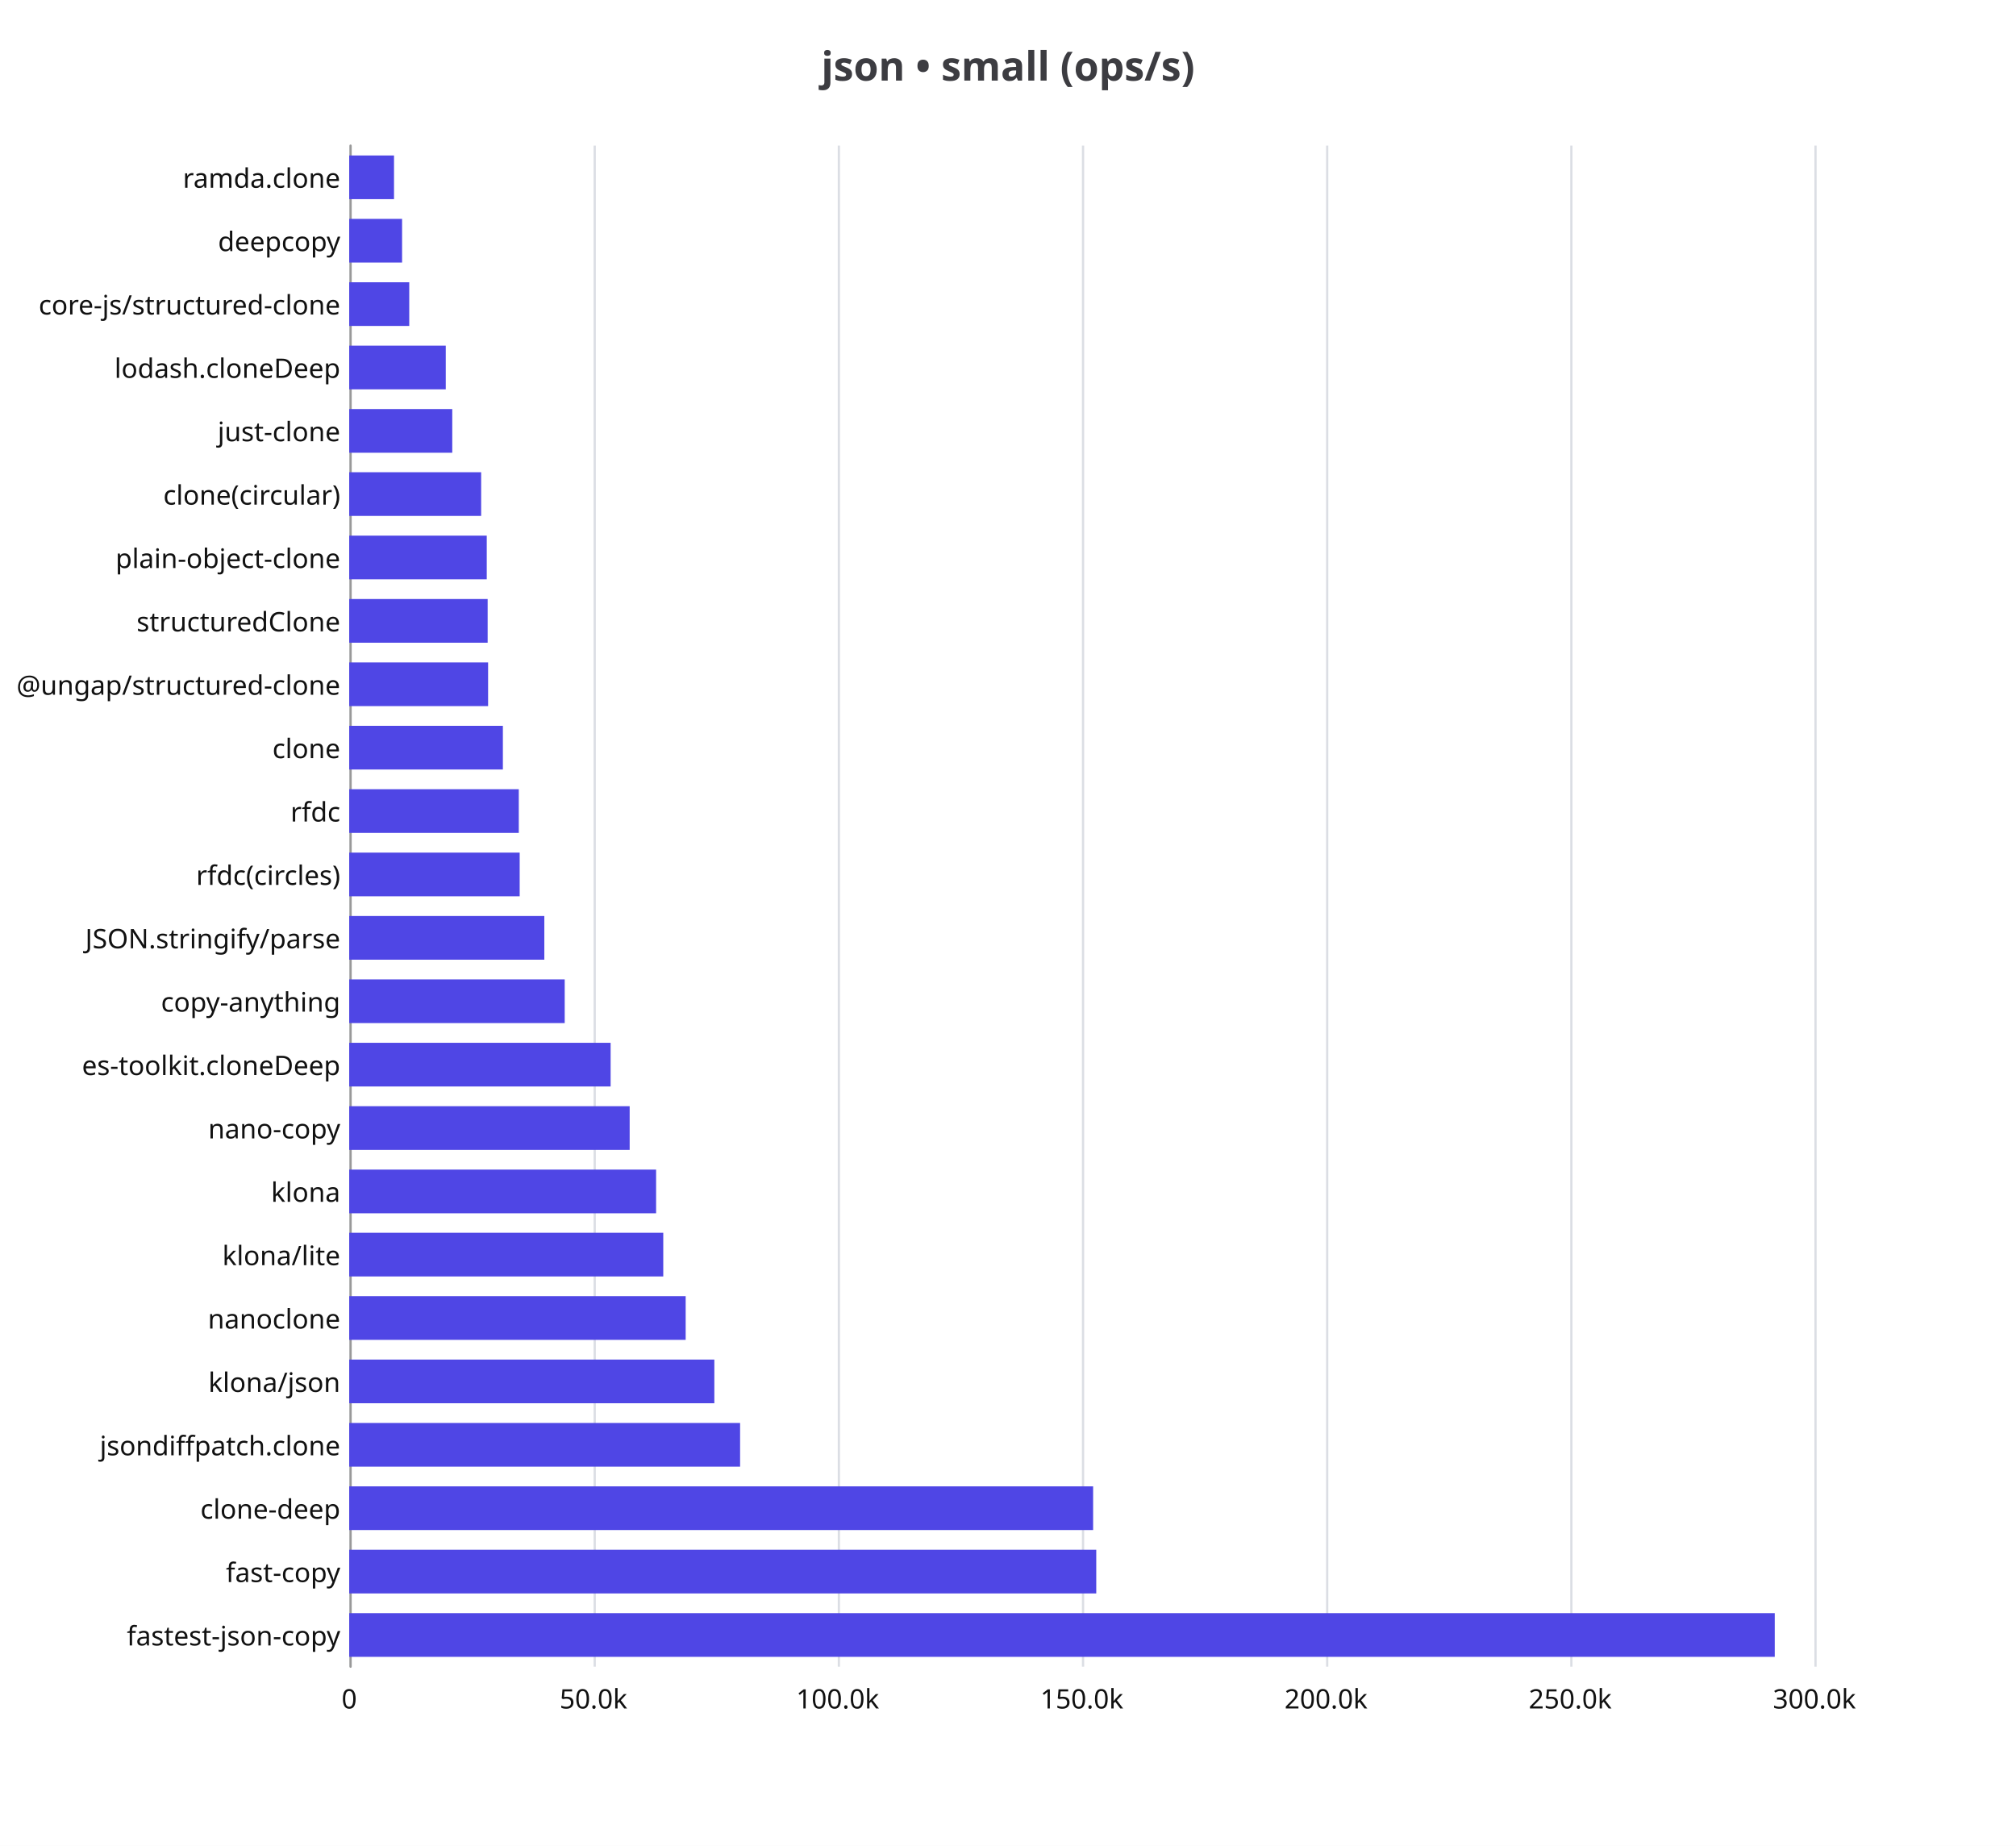
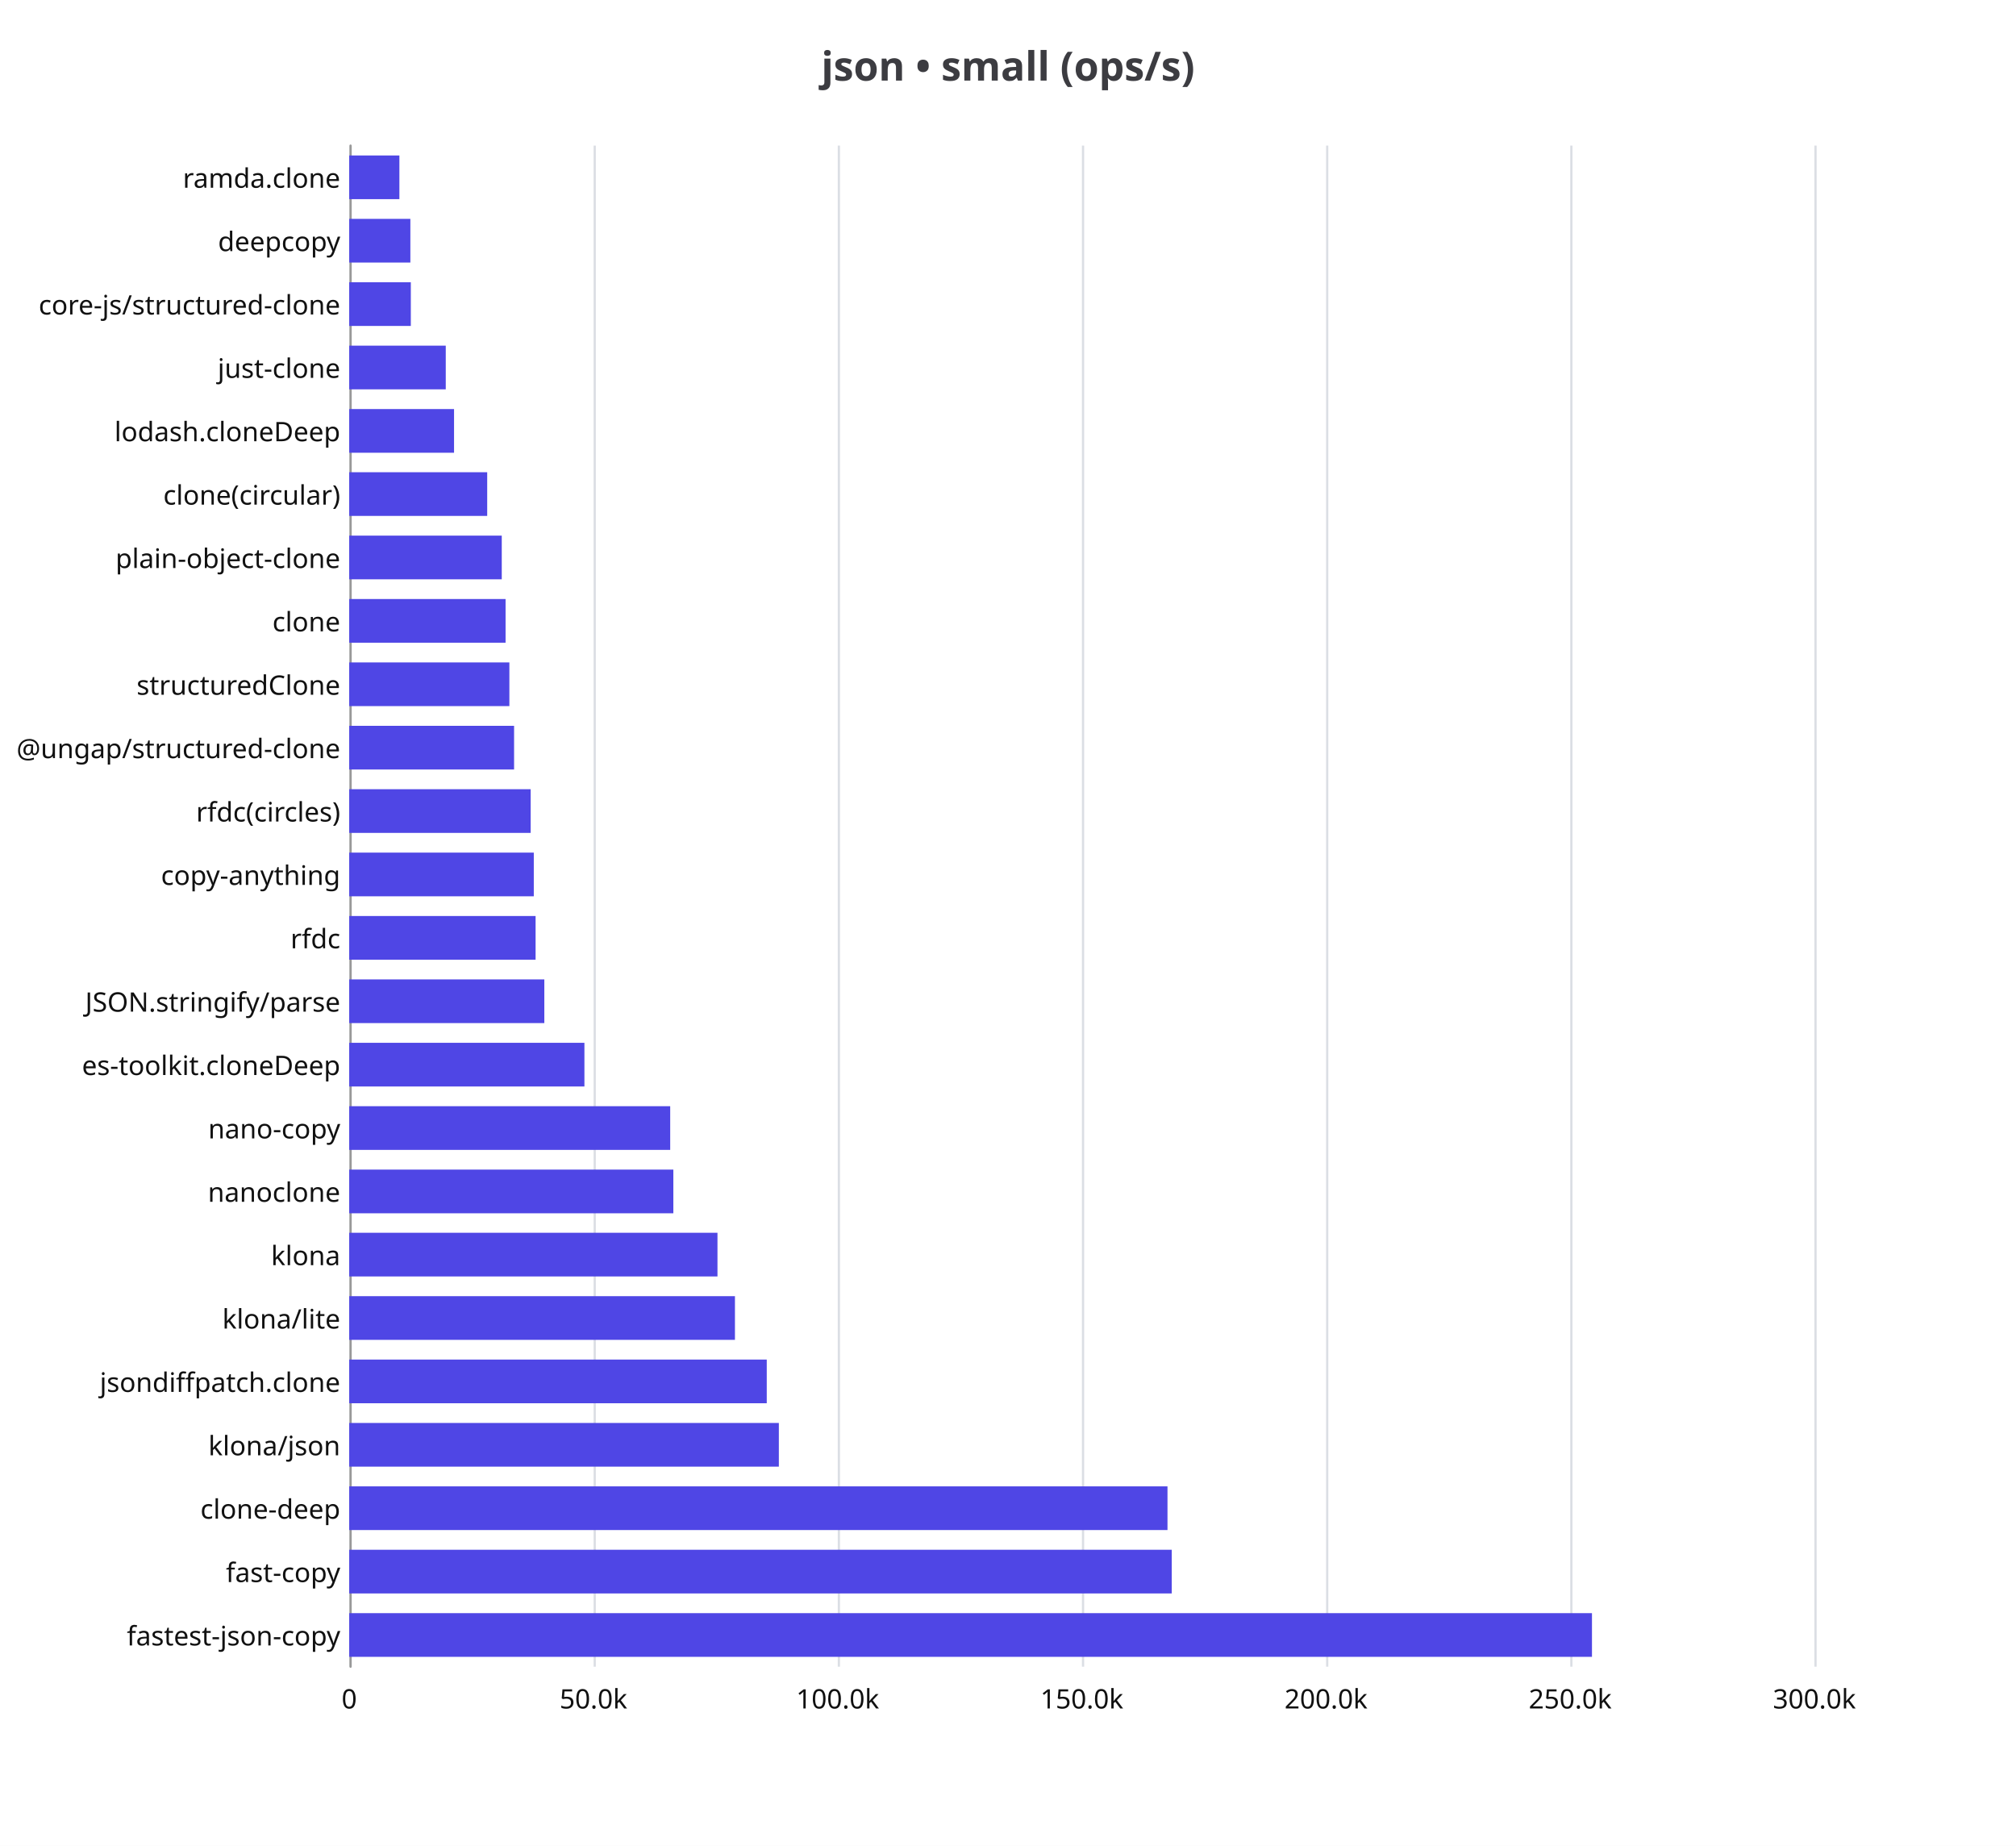
<svg xmlns="http://www.w3.org/2000/svg" width="900" height="824" version="1.1" baseProfile="full" viewBox="0 0 900 824">
  <rect width="900" height="824" x="0" y="0" fill="#ffffff" />
  <path d="M156.5 65L156.5 744" fill="none" pointer-events="visible" stroke="#dbdee4" class="zr0-cls-0" />
  <path d="M265.5 65L265.5 744" fill="none" pointer-events="visible" stroke="#dbdee4" class="zr0-cls-0" />
  <path d="M374.5 65L374.5 744" fill="none" pointer-events="visible" stroke="#dbdee4" class="zr0-cls-0" />
  <path d="M483.5 65L483.5 744" fill="none" pointer-events="visible" stroke="#dbdee4" class="zr0-cls-0" />
  <path d="M592.5 65L592.5 744" fill="none" pointer-events="visible" stroke="#dbdee4" class="zr0-cls-0" />
  <path d="M701.5 65L701.5 744" fill="none" pointer-events="visible" stroke="#dbdee4" class="zr0-cls-0" />
  <path d="M810.5 65L810.5 744" fill="none" pointer-events="visible" stroke="#dbdee4" class="zr0-cls-0" />
  <path d="M156.5 744L156.5 65" fill="none" pointer-events="visible" stroke="#999" stroke-linecap="round" class="zr0-cls-0" />
  <text dominant-baseline="central" text-anchor="end" style="font-size:12px;font-family:Microsoft YaHei;" xml:space="preserve" transform="translate(151.92 729.8542)" fill="#111">    fastest-json-copy</text>
  <text dominant-baseline="central" text-anchor="end" style="font-size:12px;font-family:Microsoft YaHei;" xml:space="preserve" transform="translate(151.92 701.5625)" fill="#111">    fast-copy</text>
  <text dominant-baseline="central" text-anchor="end" style="font-size:12px;font-family:Microsoft YaHei;" xml:space="preserve" transform="translate(151.92 673.2708)" fill="#111">    clone-deep</text>
-   <text dominant-baseline="central" text-anchor="end" style="font-size:12px;font-family:Microsoft YaHei;" xml:space="preserve" transform="translate(151.92 644.9792)" fill="#111">    jsondiffpatch.clone</text>
-   <text dominant-baseline="central" text-anchor="end" style="font-size:12px;font-family:Microsoft YaHei;" xml:space="preserve" transform="translate(151.92 616.6875)" fill="#111">    klona/json</text>
-   <text dominant-baseline="central" text-anchor="end" style="font-size:12px;font-family:Microsoft YaHei;" xml:space="preserve" transform="translate(151.92 588.3958)" fill="#111">    nanoclone</text>
-   <text dominant-baseline="central" text-anchor="end" style="font-size:12px;font-family:Microsoft YaHei;" xml:space="preserve" transform="translate(151.92 560.1042)" fill="#111">    klona/lite</text>
-   <text dominant-baseline="central" text-anchor="end" style="font-size:12px;font-family:Microsoft YaHei;" xml:space="preserve" transform="translate(151.92 531.8125)" fill="#111">    klona</text>
+   <text dominant-baseline="central" text-anchor="end" style="font-size:12px;font-family:Microsoft YaHei;" xml:space="preserve" transform="translate(151.92 644.9792)" fill="#111">    klona/json</text>
+   <text dominant-baseline="central" text-anchor="end" style="font-size:12px;font-family:Microsoft YaHei;" xml:space="preserve" transform="translate(151.92 616.6875)" fill="#111">    jsondiffpatch.clone</text>
+   <text dominant-baseline="central" text-anchor="end" style="font-size:12px;font-family:Microsoft YaHei;" xml:space="preserve" transform="translate(151.92 588.3958)" fill="#111">    klona/lite</text>
+   <text dominant-baseline="central" text-anchor="end" style="font-size:12px;font-family:Microsoft YaHei;" xml:space="preserve" transform="translate(151.92 560.1042)" fill="#111">    klona</text>
+   <text dominant-baseline="central" text-anchor="end" style="font-size:12px;font-family:Microsoft YaHei;" xml:space="preserve" transform="translate(151.92 531.8125)" fill="#111">    nanoclone</text>
  <text dominant-baseline="central" text-anchor="end" style="font-size:12px;font-family:Microsoft YaHei;" xml:space="preserve" transform="translate(151.92 503.5208)" fill="#111">    nano-copy</text>
  <text dominant-baseline="central" text-anchor="end" style="font-size:12px;font-family:Microsoft YaHei;" xml:space="preserve" transform="translate(151.92 475.2292)" fill="#111">    es-toolkit.cloneDeep</text>
-   <text dominant-baseline="central" text-anchor="end" style="font-size:12px;font-family:Microsoft YaHei;" xml:space="preserve" transform="translate(151.92 446.9375)" fill="#111">    copy-anything</text>
-   <text dominant-baseline="central" text-anchor="end" style="font-size:12px;font-family:Microsoft YaHei;" xml:space="preserve" transform="translate(151.92 418.6458)" fill="#111">    JSON.stringify/parse</text>
-   <text dominant-baseline="central" text-anchor="end" style="font-size:12px;font-family:Microsoft YaHei;" xml:space="preserve" transform="translate(151.92 390.3542)" fill="#111">    rfdc(circles)</text>
-   <text dominant-baseline="central" text-anchor="end" style="font-size:12px;font-family:Microsoft YaHei;" xml:space="preserve" transform="translate(151.92 362.0625)" fill="#111">    rfdc</text>
-   <text dominant-baseline="central" text-anchor="end" style="font-size:12px;font-family:Microsoft YaHei;" xml:space="preserve" transform="translate(151.92 333.7708)" fill="#111">    clone</text>
-   <text dominant-baseline="central" text-anchor="end" style="font-size:12px;font-family:Microsoft YaHei;" xml:space="preserve" transform="translate(151.92 305.4792)" fill="#111">    @ungap/structured-clone</text>
-   <text dominant-baseline="central" text-anchor="end" style="font-size:12px;font-family:Microsoft YaHei;" xml:space="preserve" transform="translate(151.92 277.1875)" fill="#111">    structuredClone</text>
+   <text dominant-baseline="central" text-anchor="end" style="font-size:12px;font-family:Microsoft YaHei;" xml:space="preserve" transform="translate(151.92 446.9375)" fill="#111">    JSON.stringify/parse</text>
+   <text dominant-baseline="central" text-anchor="end" style="font-size:12px;font-family:Microsoft YaHei;" xml:space="preserve" transform="translate(151.92 418.6458)" fill="#111">    rfdc</text>
+   <text dominant-baseline="central" text-anchor="end" style="font-size:12px;font-family:Microsoft YaHei;" xml:space="preserve" transform="translate(151.92 390.3542)" fill="#111">    copy-anything</text>
+   <text dominant-baseline="central" text-anchor="end" style="font-size:12px;font-family:Microsoft YaHei;" xml:space="preserve" transform="translate(151.92 362.0625)" fill="#111">    rfdc(circles)</text>
+   <text dominant-baseline="central" text-anchor="end" style="font-size:12px;font-family:Microsoft YaHei;" xml:space="preserve" transform="translate(151.92 333.7708)" fill="#111">    @ungap/structured-clone</text>
+   <text dominant-baseline="central" text-anchor="end" style="font-size:12px;font-family:Microsoft YaHei;" xml:space="preserve" transform="translate(151.92 305.4792)" fill="#111">    structuredClone</text>
+   <text dominant-baseline="central" text-anchor="end" style="font-size:12px;font-family:Microsoft YaHei;" xml:space="preserve" transform="translate(151.92 277.1875)" fill="#111">    clone</text>
  <text dominant-baseline="central" text-anchor="end" style="font-size:12px;font-family:Microsoft YaHei;" xml:space="preserve" transform="translate(151.92 248.8958)" fill="#111">    plain-object-clone</text>
  <text dominant-baseline="central" text-anchor="end" style="font-size:12px;font-family:Microsoft YaHei;" xml:space="preserve" transform="translate(151.92 220.6042)" fill="#111">    clone(circular)</text>
-   <text dominant-baseline="central" text-anchor="end" style="font-size:12px;font-family:Microsoft YaHei;" xml:space="preserve" transform="translate(151.92 192.3125)" fill="#111">    just-clone</text>
-   <text dominant-baseline="central" text-anchor="end" style="font-size:12px;font-family:Microsoft YaHei;" xml:space="preserve" transform="translate(151.92 164.0208)" fill="#111">    lodash.cloneDeep</text>
+   <text dominant-baseline="central" text-anchor="end" style="font-size:12px;font-family:Microsoft YaHei;" xml:space="preserve" transform="translate(151.92 192.3125)" fill="#111">    lodash.cloneDeep</text>
+   <text dominant-baseline="central" text-anchor="end" style="font-size:12px;font-family:Microsoft YaHei;" xml:space="preserve" transform="translate(151.92 164.0208)" fill="#111">    just-clone</text>
  <text dominant-baseline="central" text-anchor="end" style="font-size:12px;font-family:Microsoft YaHei;" xml:space="preserve" transform="translate(151.92 135.7292)" fill="#111">    core-js/structured-clone</text>
  <text dominant-baseline="central" text-anchor="end" style="font-size:12px;font-family:Microsoft YaHei;" xml:space="preserve" transform="translate(151.92 107.4375)" fill="#111">    deepcopy</text>
  <text dominant-baseline="central" text-anchor="end" style="font-size:12px;font-family:Microsoft YaHei;" xml:space="preserve" transform="translate(151.92 79.1458)" fill="#111">    ramda.clone</text>
  <text dominant-baseline="central" text-anchor="middle" style="font-size:12px;font-family:Microsoft YaHei;" y="6" transform="translate(155.92 752)" fill="#111">0</text>
  <text dominant-baseline="central" text-anchor="middle" style="font-size:12px;font-family:Microsoft YaHei;" y="6" transform="translate(264.9333 752)" fill="#111">50.0k</text>
  <text dominant-baseline="central" text-anchor="middle" style="font-size:12px;font-family:Microsoft YaHei;" y="6" transform="translate(373.9467 752)" fill="#111">100.0k</text>
  <text dominant-baseline="central" text-anchor="middle" style="font-size:12px;font-family:Microsoft YaHei;" y="6" transform="translate(482.96 752)" fill="#111">150.0k</text>
  <text dominant-baseline="central" text-anchor="middle" style="font-size:12px;font-family:Microsoft YaHei;" y="6" transform="translate(591.9733 752)" fill="#111">200.0k</text>
  <text dominant-baseline="central" text-anchor="middle" style="font-size:12px;font-family:Microsoft YaHei;" y="6" transform="translate(700.9867 752)" fill="#111">250.0k</text>
  <text dominant-baseline="central" text-anchor="middle" style="font-size:12px;font-family:Microsoft YaHei;" y="6" transform="translate(810 752)" fill="#111">300.0k</text>
-   <path d="M155.9 720.1l636.4 0l0 19.5l-636.4 0Z" fill="#4F46E5" ecmeta_series_index="0" ecmeta_data_index="0" ecmeta_ssr_type="chart" class="zr0-cls-1" />
-   <path d="M155.9 691.8l333.5 0l0 19.5l-333.5 0Z" fill="#4F46E5" ecmeta_series_index="0" ecmeta_data_index="1" ecmeta_ssr_type="chart" class="zr0-cls-1" />
-   <path d="M155.9 663.5l332.1 0l0 19.5l-332.1 0Z" fill="#4F46E5" ecmeta_series_index="0" ecmeta_data_index="2" ecmeta_ssr_type="chart" class="zr0-cls-1" />
-   <path d="M155.9 635.2l174.5 0l0 19.5l-174.5 0Z" fill="#4F46E5" ecmeta_series_index="0" ecmeta_data_index="3" ecmeta_ssr_type="chart" class="zr0-cls-1" />
-   <path d="M155.9 606.9l163 0l0 19.5l-163 0Z" fill="#4F46E5" ecmeta_series_index="0" ecmeta_data_index="4" ecmeta_ssr_type="chart" class="zr0-cls-1" />
-   <path d="M155.9 578.6l150.2 0l0 19.5l-150.2 0Z" fill="#4F46E5" ecmeta_series_index="0" ecmeta_data_index="5" ecmeta_ssr_type="chart" class="zr0-cls-1" />
-   <path d="M155.9 550.3l140.2 0l0 19.5l-140.2 0Z" fill="#4F46E5" ecmeta_series_index="0" ecmeta_data_index="6" ecmeta_ssr_type="chart" class="zr0-cls-1" />
-   <path d="M155.9 522.1l137 0l0 19.5l-137 0Z" fill="#4F46E5" ecmeta_series_index="0" ecmeta_data_index="7" ecmeta_ssr_type="chart" class="zr0-cls-1" />
-   <path d="M155.9 493.8l125.2 0l0 19.5l-125.2 0Z" fill="#4F46E5" ecmeta_series_index="0" ecmeta_data_index="8" ecmeta_ssr_type="chart" class="zr0-cls-1" />
-   <path d="M155.9 465.5l116.7 0l0 19.5l-116.7 0Z" fill="#4F46E5" ecmeta_series_index="0" ecmeta_data_index="9" ecmeta_ssr_type="chart" class="zr0-cls-1" />
-   <path d="M155.9 437.2l96.2 0l0 19.5l-96.2 0Z" fill="#4F46E5" ecmeta_series_index="0" ecmeta_data_index="10" ecmeta_ssr_type="chart" class="zr0-cls-1" />
-   <path d="M155.9 408.9l87.1 0l0 19.5l-87.1 0Z" fill="#4F46E5" ecmeta_series_index="0" ecmeta_data_index="11" ecmeta_ssr_type="chart" class="zr0-cls-1" />
-   <path d="M155.9 380.6l76.1 0l0 19.5l-76.1 0Z" fill="#4F46E5" ecmeta_series_index="0" ecmeta_data_index="12" ecmeta_ssr_type="chart" class="zr0-cls-1" />
-   <path d="M155.9 352.3l75.7 0l0 19.5l-75.7 0Z" fill="#4F46E5" ecmeta_series_index="0" ecmeta_data_index="13" ecmeta_ssr_type="chart" class="zr0-cls-1" />
-   <path d="M155.9 324l68.6 0l0 19.5l-68.6 0Z" fill="#4F46E5" ecmeta_series_index="0" ecmeta_data_index="14" ecmeta_ssr_type="chart" class="zr0-cls-1" />
-   <path d="M155.9 295.7l62 0l0 19.5l-62 0Z" fill="#4F46E5" ecmeta_series_index="0" ecmeta_data_index="15" ecmeta_ssr_type="chart" class="zr0-cls-1" />
-   <path d="M155.9 267.4l61.8 0l0 19.5l-61.8 0Z" fill="#4F46E5" ecmeta_series_index="0" ecmeta_data_index="16" ecmeta_ssr_type="chart" class="zr0-cls-1" />
-   <path d="M155.9 239.1l61.4 0l0 19.5l-61.4 0Z" fill="#4F46E5" ecmeta_series_index="0" ecmeta_data_index="17" ecmeta_ssr_type="chart" class="zr0-cls-1" />
-   <path d="M155.9 210.8l58.9 0l0 19.5l-58.9 0Z" fill="#4F46E5" ecmeta_series_index="0" ecmeta_data_index="18" ecmeta_ssr_type="chart" class="zr0-cls-1" />
-   <path d="M155.9 182.6l46 0l0 19.5l-46 0Z" fill="#4F46E5" ecmeta_series_index="0" ecmeta_data_index="19" ecmeta_ssr_type="chart" class="zr0-cls-1" />
+   <path d="M155.9 720.1l554.8 0l0 19.5l-554.8 0Z" fill="#4F46E5" ecmeta_series_index="0" ecmeta_data_index="0" ecmeta_ssr_type="chart" class="zr0-cls-1" />
+   <path d="M155.9 691.8l367.2 0l0 19.5l-367.2 0Z" fill="#4F46E5" ecmeta_series_index="0" ecmeta_data_index="1" ecmeta_ssr_type="chart" class="zr0-cls-1" />
+   <path d="M155.9 663.5l365.3 0l0 19.5l-365.3 0Z" fill="#4F46E5" ecmeta_series_index="0" ecmeta_data_index="2" ecmeta_ssr_type="chart" class="zr0-cls-1" />
+   <path d="M155.9 635.2l191.8 0l0 19.5l-191.8 0Z" fill="#4F46E5" ecmeta_series_index="0" ecmeta_data_index="3" ecmeta_ssr_type="chart" class="zr0-cls-1" />
+   <path d="M155.9 606.9l186.4 0l0 19.5l-186.4 0Z" fill="#4F46E5" ecmeta_series_index="0" ecmeta_data_index="4" ecmeta_ssr_type="chart" class="zr0-cls-1" />
+   <path d="M155.9 578.6l172.2 0l0 19.5l-172.2 0Z" fill="#4F46E5" ecmeta_series_index="0" ecmeta_data_index="5" ecmeta_ssr_type="chart" class="zr0-cls-1" />
+   <path d="M155.9 550.3l164.4 0l0 19.5l-164.4 0Z" fill="#4F46E5" ecmeta_series_index="0" ecmeta_data_index="6" ecmeta_ssr_type="chart" class="zr0-cls-1" />
+   <path d="M155.9 522.1l144.7 0l0 19.5l-144.7 0Z" fill="#4F46E5" ecmeta_series_index="0" ecmeta_data_index="7" ecmeta_ssr_type="chart" class="zr0-cls-1" />
+   <path d="M155.9 493.8l143.3 0l0 19.5l-143.3 0Z" fill="#4F46E5" ecmeta_series_index="0" ecmeta_data_index="8" ecmeta_ssr_type="chart" class="zr0-cls-1" />
+   <path d="M155.9 465.5l105 0l0 19.5l-105 0Z" fill="#4F46E5" ecmeta_series_index="0" ecmeta_data_index="9" ecmeta_ssr_type="chart" class="zr0-cls-1" />
+   <path d="M155.9 437.2l87.1 0l0 19.5l-87.1 0Z" fill="#4F46E5" ecmeta_series_index="0" ecmeta_data_index="10" ecmeta_ssr_type="chart" class="zr0-cls-1" />
+   <path d="M155.9 408.9l83.2 0l0 19.5l-83.2 0Z" fill="#4F46E5" ecmeta_series_index="0" ecmeta_data_index="11" ecmeta_ssr_type="chart" class="zr0-cls-1" />
+   <path d="M155.9 380.6l82.4 0l0 19.5l-82.4 0Z" fill="#4F46E5" ecmeta_series_index="0" ecmeta_data_index="12" ecmeta_ssr_type="chart" class="zr0-cls-1" />
+   <path d="M155.9 352.3l81 0l0 19.5l-81 0Z" fill="#4F46E5" ecmeta_series_index="0" ecmeta_data_index="13" ecmeta_ssr_type="chart" class="zr0-cls-1" />
+   <path d="M155.9 324l73.6 0l0 19.5l-73.6 0Z" fill="#4F46E5" ecmeta_series_index="0" ecmeta_data_index="14" ecmeta_ssr_type="chart" class="zr0-cls-1" />
+   <path d="M155.9 295.7l71.5 0l0 19.5l-71.5 0Z" fill="#4F46E5" ecmeta_series_index="0" ecmeta_data_index="15" ecmeta_ssr_type="chart" class="zr0-cls-1" />
+   <path d="M155.9 267.4l69.8 0l0 19.5l-69.8 0Z" fill="#4F46E5" ecmeta_series_index="0" ecmeta_data_index="16" ecmeta_ssr_type="chart" class="zr0-cls-1" />
+   <path d="M155.9 239.1l68.1 0l0 19.5l-68.1 0Z" fill="#4F46E5" ecmeta_series_index="0" ecmeta_data_index="17" ecmeta_ssr_type="chart" class="zr0-cls-1" />
+   <path d="M155.9 210.8l61.6 0l0 19.5l-61.6 0Z" fill="#4F46E5" ecmeta_series_index="0" ecmeta_data_index="18" ecmeta_ssr_type="chart" class="zr0-cls-1" />
+   <path d="M155.9 182.6l46.8 0l0 19.5l-46.8 0Z" fill="#4F46E5" ecmeta_series_index="0" ecmeta_data_index="19" ecmeta_ssr_type="chart" class="zr0-cls-1" />
  <path d="M155.9 154.3l43.1 0l0 19.5l-43.1 0Z" fill="#4F46E5" ecmeta_series_index="0" ecmeta_data_index="20" ecmeta_ssr_type="chart" class="zr0-cls-1" />
-   <path d="M155.9 126l26.8 0l0 19.5l-26.8 0Z" fill="#4F46E5" ecmeta_series_index="0" ecmeta_data_index="21" ecmeta_ssr_type="chart" class="zr0-cls-1" />
-   <path d="M155.9 97.7l23.6 0l0 19.5l-23.6 0Z" fill="#4F46E5" ecmeta_series_index="0" ecmeta_data_index="22" ecmeta_ssr_type="chart" class="zr0-cls-1" />
-   <path d="M155.9 69.4l20 0l0 19.5l-20 0Z" fill="#4F46E5" ecmeta_series_index="0" ecmeta_data_index="23" ecmeta_ssr_type="chart" class="zr0-cls-1" />
+   <path d="M155.9 126l27.5 0l0 19.5l-27.5 0Z" fill="#4F46E5" ecmeta_series_index="0" ecmeta_data_index="21" ecmeta_ssr_type="chart" class="zr0-cls-1" />
+   <path d="M155.9 97.7l27.3 0l0 19.5l-27.3 0Z" fill="#4F46E5" ecmeta_series_index="0" ecmeta_data_index="22" ecmeta_ssr_type="chart" class="zr0-cls-1" />
+   <path d="M155.9 69.4l22.4 0l0 19.5l-22.4 0Z" fill="#4F46E5" ecmeta_series_index="0" ecmeta_data_index="23" ecmeta_ssr_type="chart" class="zr0-cls-1" />
  <path d="M-86.6 -5l173.3 0l0 28l-173.3 0Z" transform="translate(450 20)" fill="rgb(0,0,0)" fill-opacity="0" stroke="#3c3c41" stroke-width="0" class="zr0-cls-0" />
  <text dominant-baseline="central" text-anchor="middle" style="font-size:18px;font-family:Microsoft YaHei;font-weight:bold;" xml:space="preserve" y="9" transform="translate(450 20)" fill="#3c3c41">json • small (ops/s)</text>
  <style>
.zr0-cls-0:hover {
pointer-events:none;
}
.zr0-cls-1:hover {
cursor:pointer;
fill:rgba(86,77,251,1);
}



</style>
</svg>
